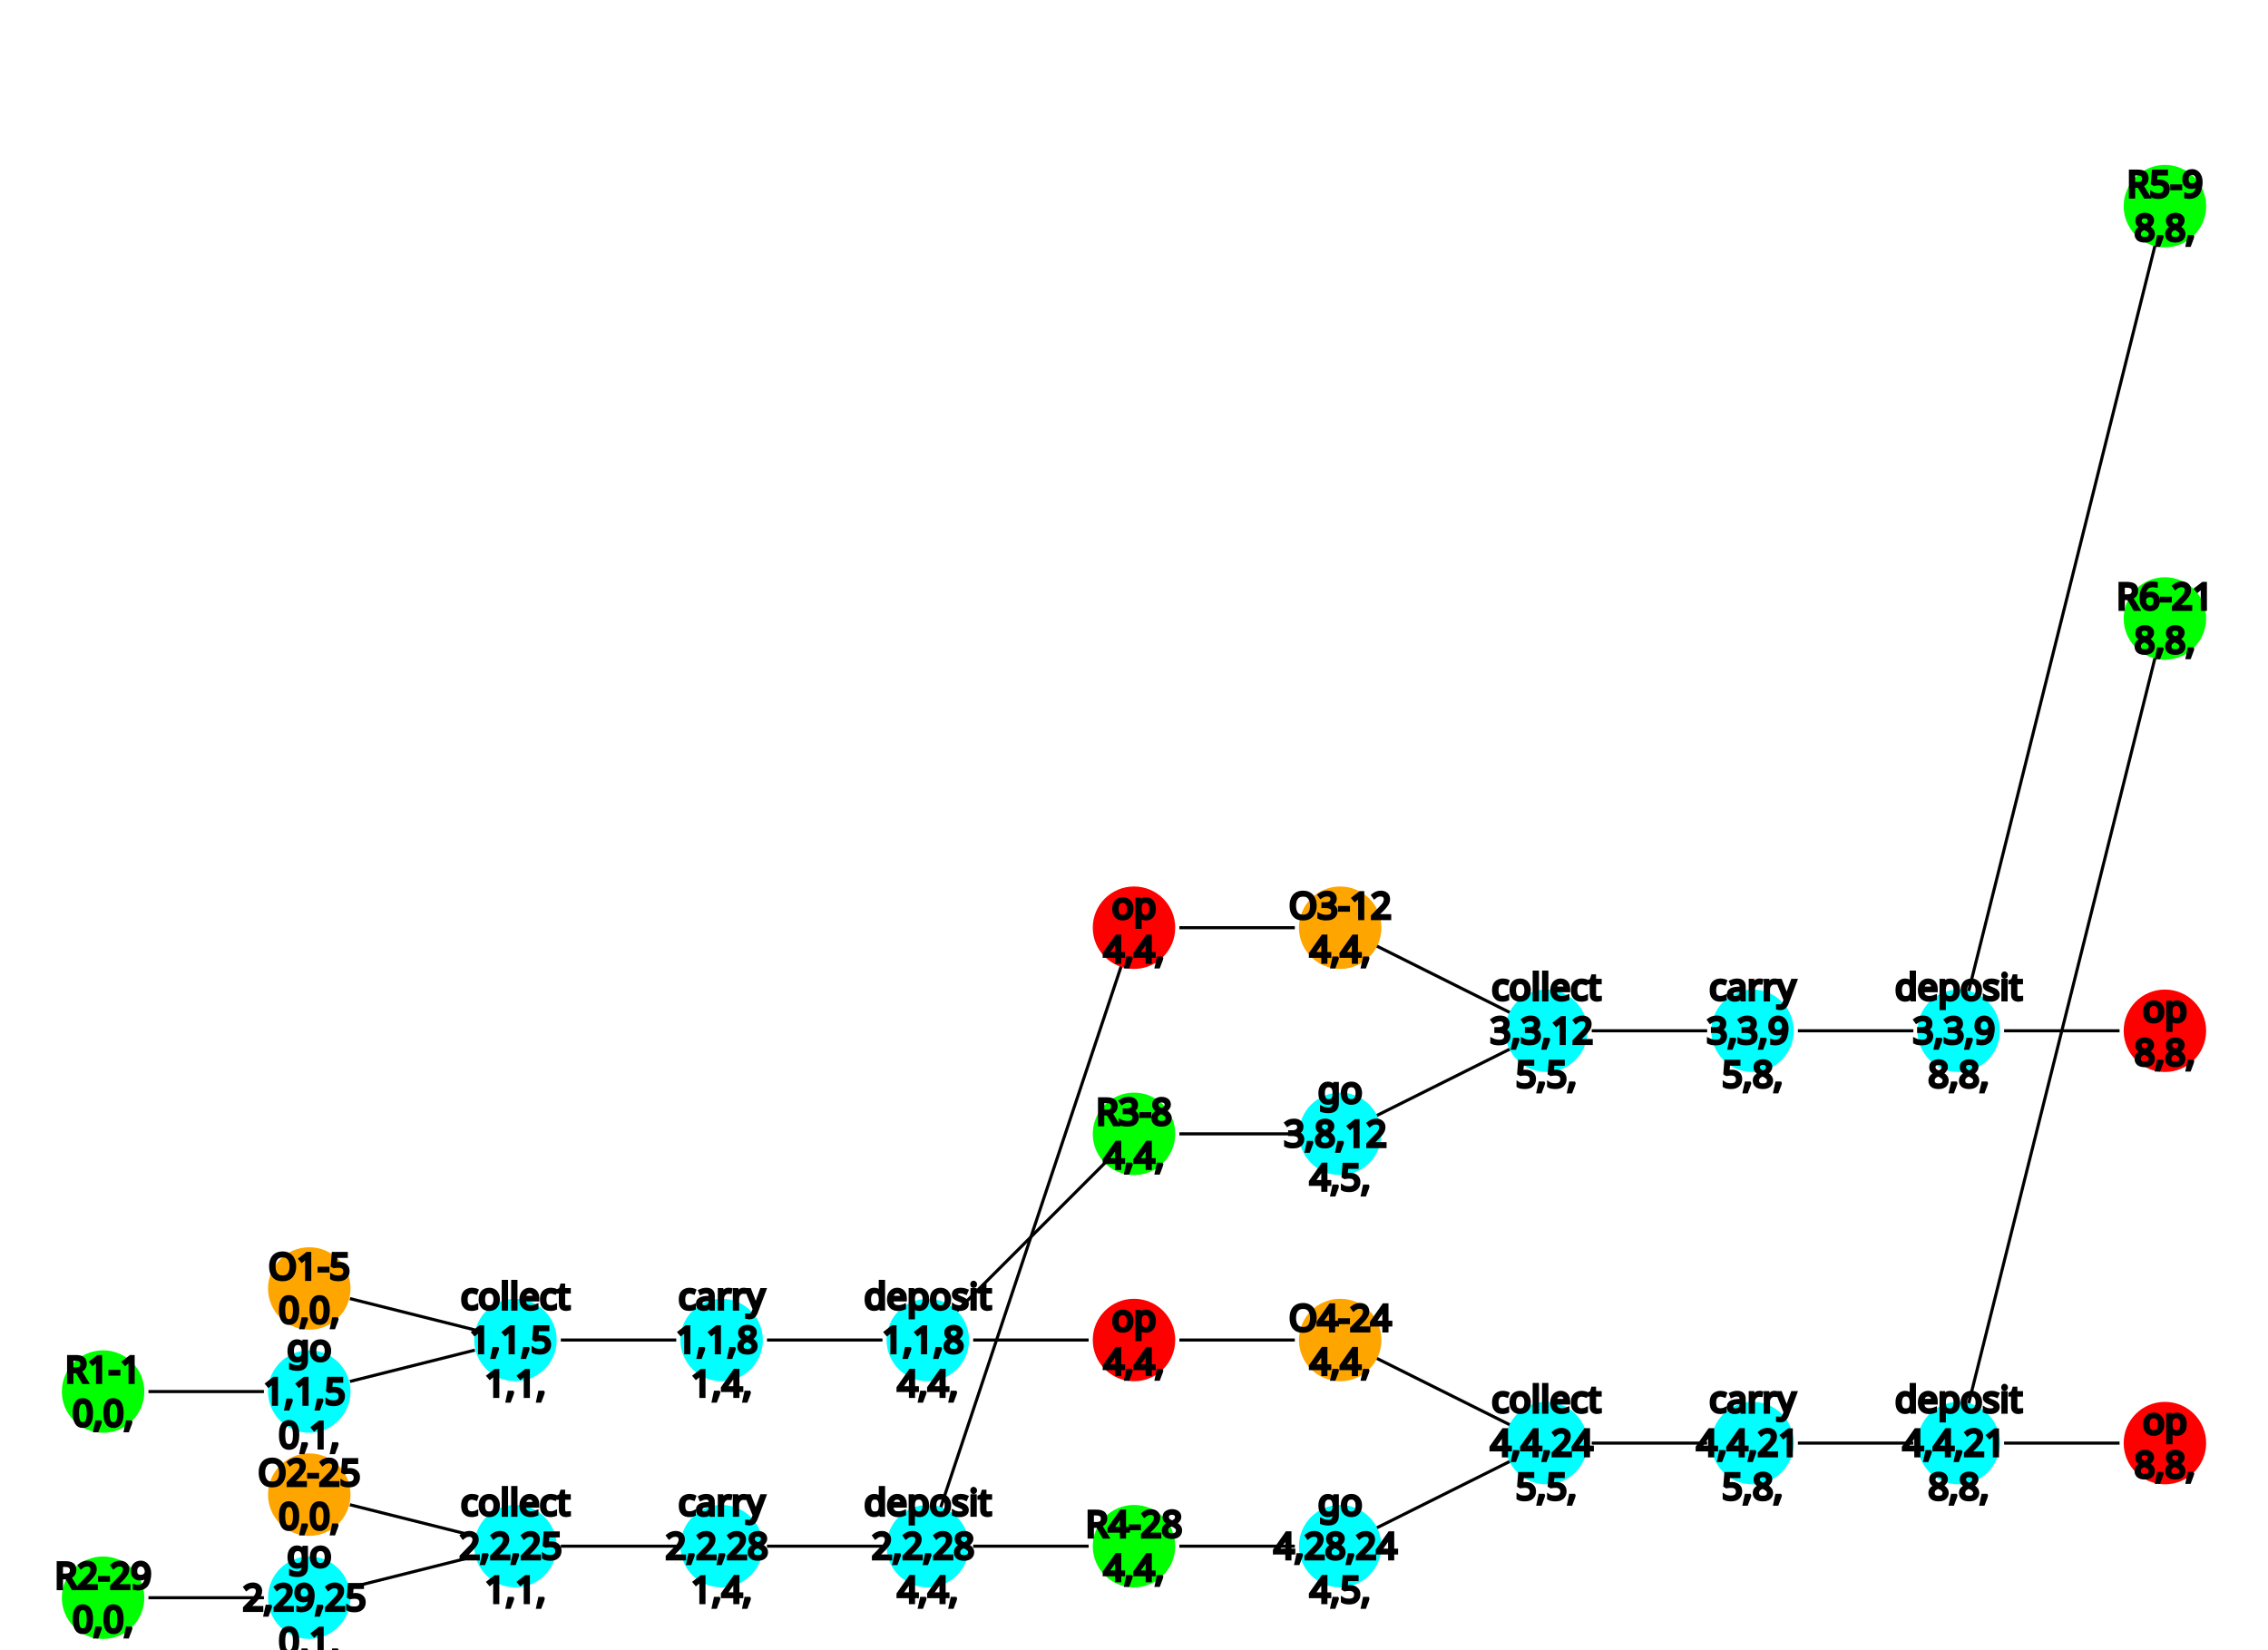
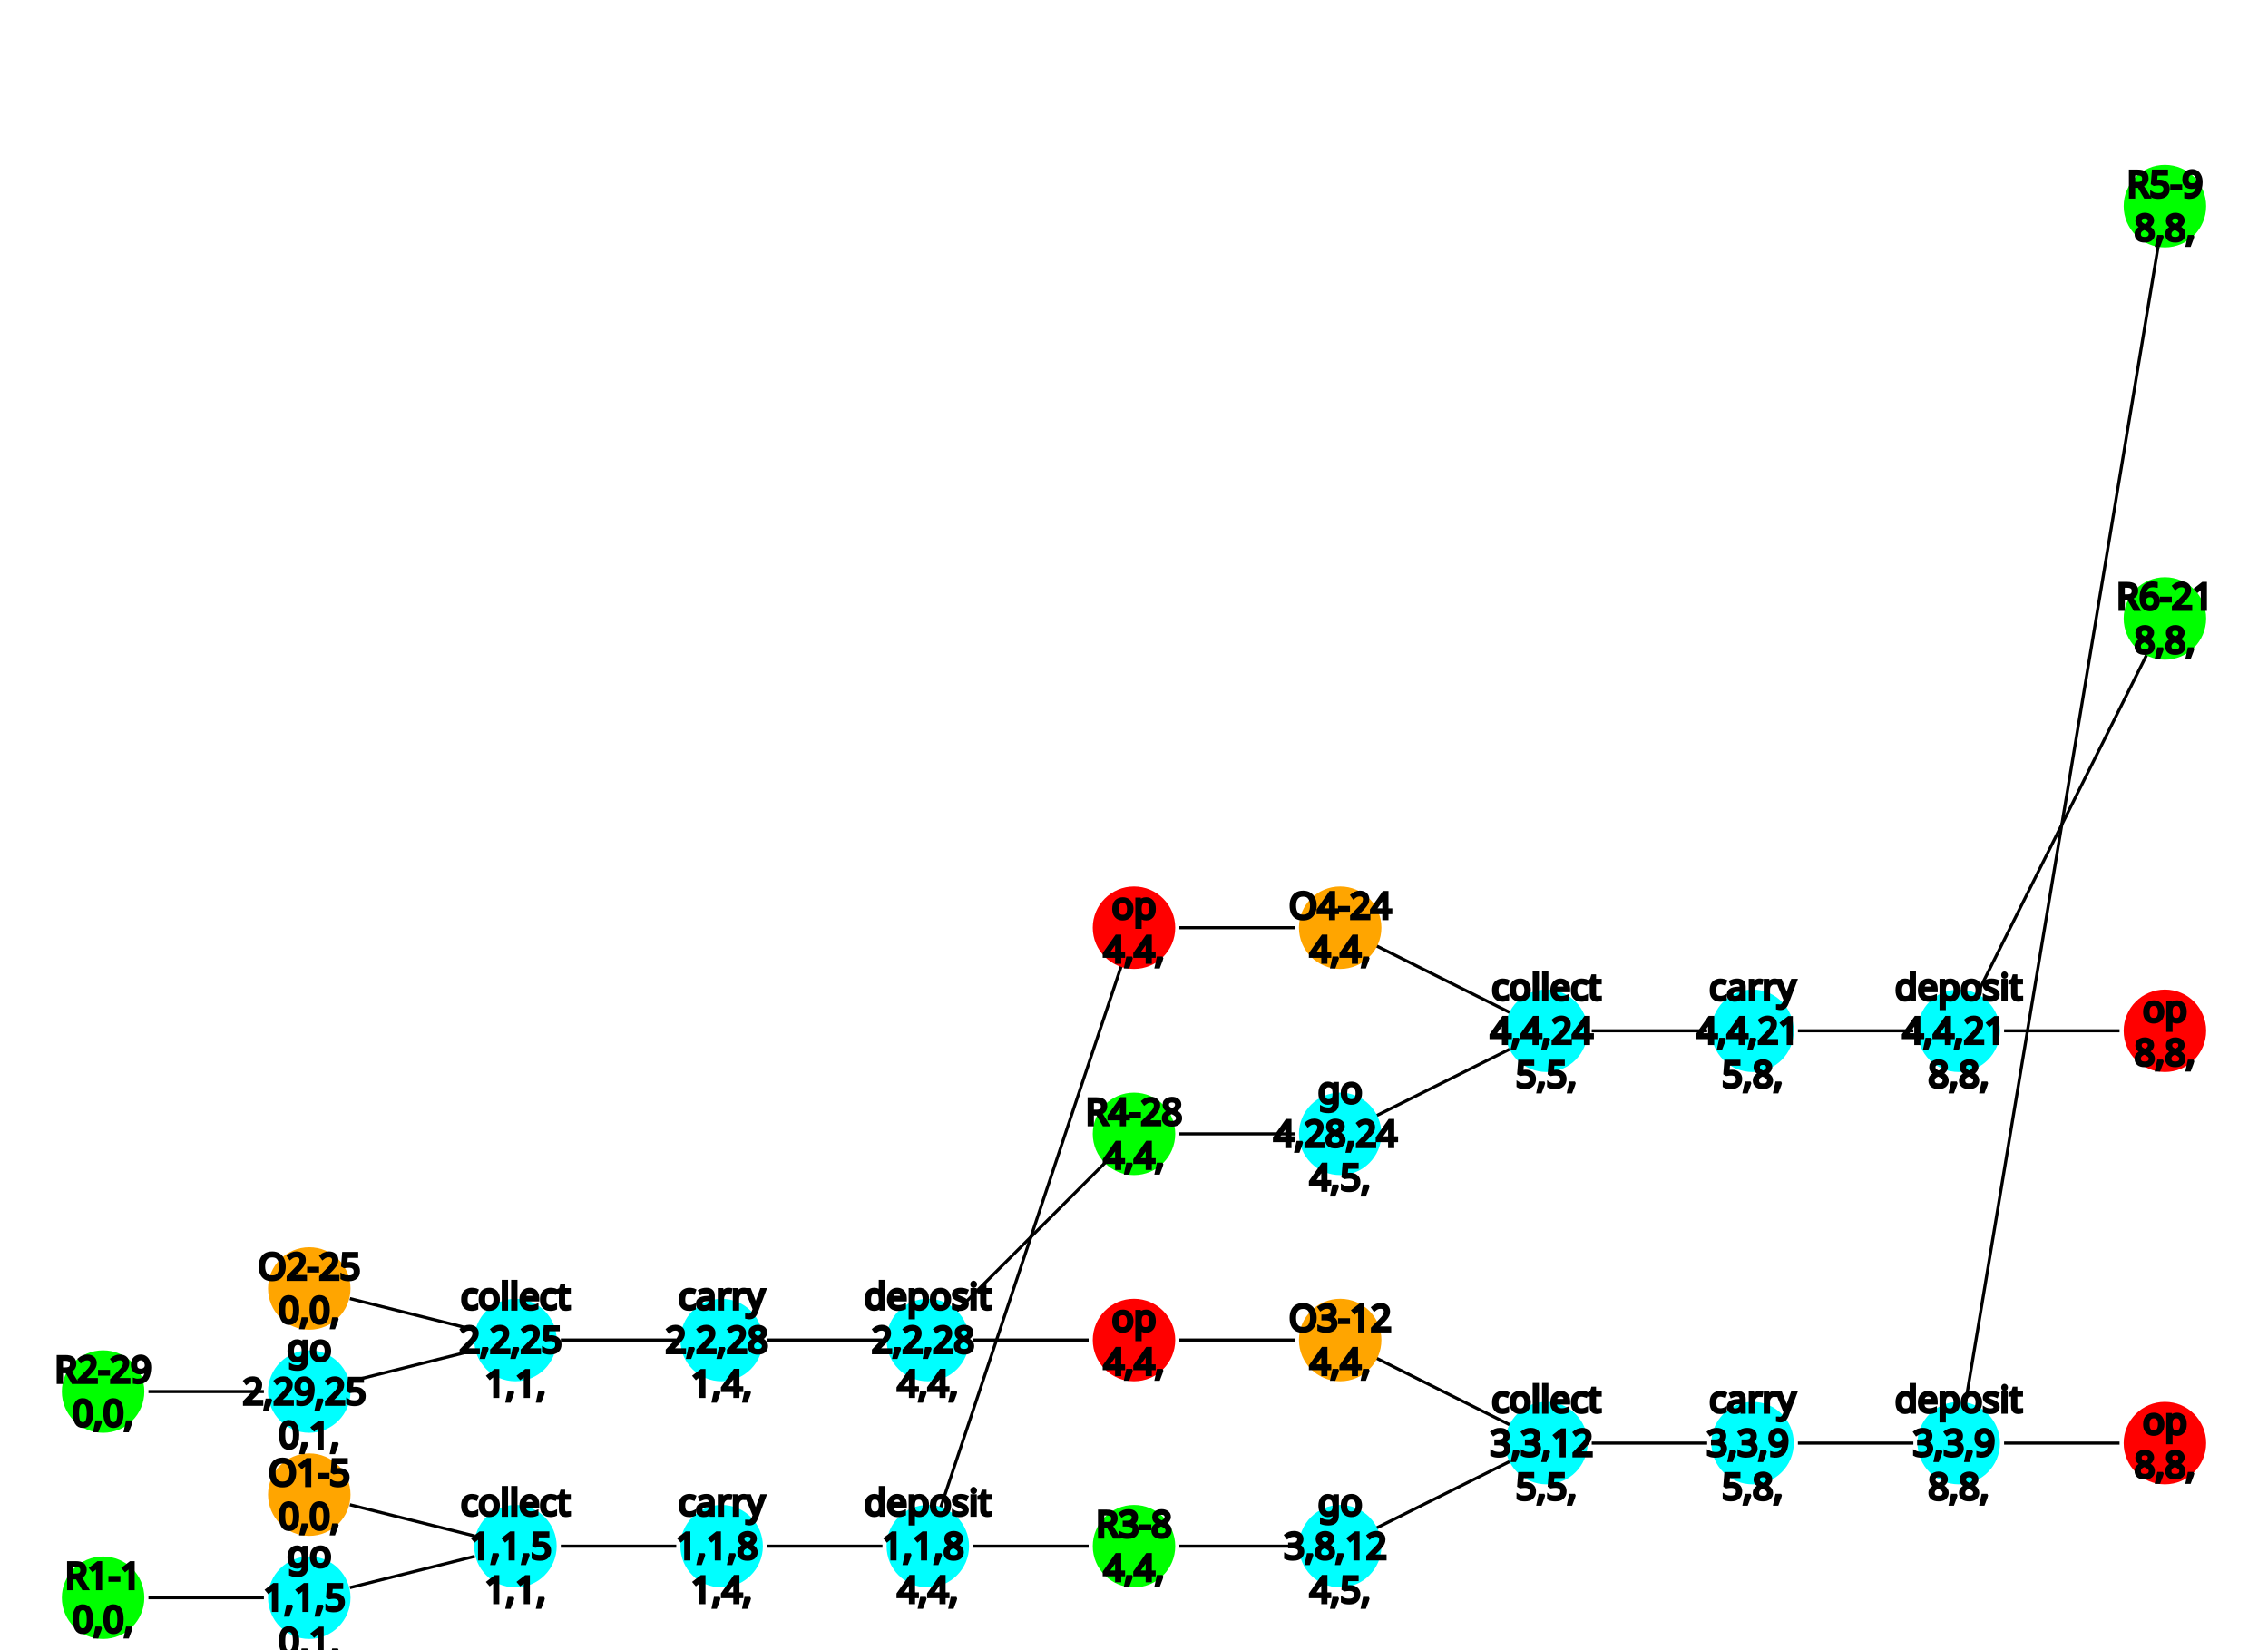
<svg xmlns="http://www.w3.org/2000/svg" version="1.2" width="220mm" height="160mm" viewBox="0 0 220 160" stroke="none" fill="#000000" stroke-width="0.3" font-size="3.88">
  <defs>
    <marker id="arrow" markerWidth="15" markerHeight="7" refX="5" refY="3.5" orient="auto" markerUnits="strokeWidth">
      <path d="M0,0 L15,3.5 L0,7 z" stroke="context-stroke" fill="context-stroke" />
    </marker>
  </defs>
-   <g stroke="#000000" id="img-ed3ec725-1">
+   <g stroke="#000000" id="img-c8d7b49a-1">
    <g transform="translate(200,140)">
      <path fill="none" d="M-5.6,0 L 5.6 0" class="primitive" />
    </g>
-     <g transform="translate(200,100)">
-       <path fill="none" d="M-9.45,37.82 L 9.45 -37.82" class="primitive" />
+     <g transform="translate(200,80)">
+       <path fill="none" d="M-9.63,57.81 L 9.63 -57.81" class="primitive" />
    </g>
    <g transform="translate(180,140)">
      <path fill="none" d="M-5.6,0 L 5.6 0" class="primitive" />
    </g>
    <g transform="translate(160,140)">
      <path fill="none" d="M-5.6,0 L 5.6 0" class="primitive" />
    </g>
    <g transform="translate(140,145)">
      <path fill="none" d="M-6.89,3.44 L 6.89 -3.44" class="primitive" />
    </g>
    <g transform="translate(100,130)">
      <path fill="none" d="M-5.6,0 L 5.6 0" class="primitive" />
    </g>
    <g transform="translate(100,120)">
      <path fill="none" d="M-8.03,8.03 L 8.03 -8.03" class="primitive" />
    </g>
    <g transform="translate(80,130)">
      <path fill="none" d="M-5.6,0 L 5.6 0" class="primitive" />
    </g>
    <g transform="translate(60,130)">
      <path fill="none" d="M-5.6,0 L 5.6 0" class="primitive" />
    </g>
    <g transform="translate(40,132.5)">
      <path fill="none" d="M-6.06,1.52 L 6.06 -1.52" class="primitive" />
    </g>
    <g transform="translate(120,130)">
      <path fill="none" d="M-5.6,0 L 5.6 0" class="primitive" />
    </g>
    <g transform="translate(200,100)">
      <path fill="none" d="M-5.6,0 L 5.6 0" class="primitive" />
    </g>
-     <g transform="translate(200,60)">
-       <path fill="none" d="M-9.45,37.82 L 9.45 -37.82" class="primitive" />
+     <g transform="translate(200,80)">
+       <path fill="none" d="M-8.93,17.87 L 8.93 -17.87" class="primitive" />
    </g>
    <g transform="translate(180,100)">
      <path fill="none" d="M-5.6,0 L 5.6 0" class="primitive" />
    </g>
    <g transform="translate(160,100)">
      <path fill="none" d="M-5.6,0 L 5.6 0" class="primitive" />
    </g>
    <g transform="translate(140,105)">
      <path fill="none" d="M-6.89,3.44 L 6.89 -3.44" class="primitive" />
    </g>
    <g transform="translate(100,120)">
      <path fill="none" d="M-9.28,27.83 L 9.28 -27.83" class="primitive" />
    </g>
    <g transform="translate(100,150)">
      <path fill="none" d="M-5.6,0 L 5.6 0" class="primitive" />
    </g>
    <g transform="translate(80,150)">
      <path fill="none" d="M-5.6,0 L 5.6 0" class="primitive" />
    </g>
    <g transform="translate(60,150)">
      <path fill="none" d="M-5.6,0 L 5.6 0" class="primitive" />
    </g>
    <g transform="translate(40,152.5)">
      <path fill="none" d="M-6.06,1.52 L 6.06 -1.52" class="primitive" />
    </g>
    <g transform="translate(120,90)">
      <path fill="none" d="M-5.6,0 L 5.6 0" class="primitive" />
    </g>
+     <g transform="translate(20,155)">
+       <path fill="none" d="M-5.6,0 L 5.6 0" class="primitive" />
+     </g>
+     <g transform="translate(120,150)">
+       <path fill="none" d="M-5.6,0 L 5.6 0" class="primitive" />
+     </g>
    <g transform="translate(20,135)">
      <path fill="none" d="M-5.6,0 L 5.6 0" class="primitive" />
    </g>
    <g transform="translate(120,110)">
      <path fill="none" d="M-5.6,0 L 5.6 0" class="primitive" />
    </g>
-     <g transform="translate(20,155)">
-       <path fill="none" d="M-5.6,0 L 5.6 0" class="primitive" />
-     </g>
-     <g transform="translate(120,150)">
-       <path fill="none" d="M-5.6,0 L 5.6 0" class="primitive" />
+     <g transform="translate(140,95)">
+       <path fill="none" d="M-6.89,-3.44 L 6.89 3.44" class="primitive" />
    </g>
    <g transform="translate(140,135)">
      <path fill="none" d="M-6.89,-3.44 L 6.89 3.44" class="primitive" />
    </g>
-     <g transform="translate(140,95)">
-       <path fill="none" d="M-6.89,-3.44 L 6.89 3.44" class="primitive" />
+     <g transform="translate(40,127.5)">
+       <path fill="none" d="M-6.06,-1.52 L 6.06 1.52" class="primitive" />
    </g>
    <g transform="translate(40,147.5)">
      <path fill="none" d="M-6.06,-1.52 L 6.06 1.52" class="primitive" />
    </g>
-     <g transform="translate(40,127.5)">
-       <path fill="none" d="M-6.06,-1.52 L 6.06 1.52" class="primitive" />
-     </g>
-   </g>
-   <g fill="#00FFFF" id="img-ed3ec725-2">
+   </g>
+   <g fill="#00FFFF" id="img-c8d7b49a-2">
    <g transform="translate(190,140)">
      <circle cx="0" cy="0" r="4" class="primitive" />
    </g>
  </g>
-   <g fill="#00FFFF" id="img-ed3ec725-3">
+   <g fill="#00FFFF" id="img-c8d7b49a-3">
    <g transform="translate(170,140)">
      <circle cx="0" cy="0" r="4" class="primitive" />
    </g>
  </g>
-   <g fill="#00FFFF" id="img-ed3ec725-4">
+   <g fill="#00FFFF" id="img-c8d7b49a-4">
    <g transform="translate(150,140)">
      <circle cx="0" cy="0" r="4" class="primitive" />
    </g>
  </g>
-   <g fill="#00FFFF" id="img-ed3ec725-5">
+   <g fill="#00FFFF" id="img-c8d7b49a-5">
    <g transform="translate(130,150)">
      <circle cx="0" cy="0" r="4" class="primitive" />
    </g>
  </g>
-   <g fill="#FF0000" id="img-ed3ec725-6">
+   <g fill="#FF0000" id="img-c8d7b49a-6">
    <g transform="translate(210,140)">
      <circle cx="0" cy="0" r="4" class="primitive" />
    </g>
  </g>
-   <g fill="#00FFFF" id="img-ed3ec725-7">
+   <g fill="#00FFFF" id="img-c8d7b49a-7">
    <g transform="translate(90,130)">
      <circle cx="0" cy="0" r="4" class="primitive" />
    </g>
  </g>
-   <g fill="#00FFFF" id="img-ed3ec725-8">
+   <g fill="#00FFFF" id="img-c8d7b49a-8">
    <g transform="translate(70,130)">
      <circle cx="0" cy="0" r="4" class="primitive" />
    </g>
  </g>
-   <g fill="#00FFFF" id="img-ed3ec725-9">
+   <g fill="#00FFFF" id="img-c8d7b49a-9">
    <g transform="translate(50,130)">
      <circle cx="0" cy="0" r="4" class="primitive" />
    </g>
  </g>
-   <g fill="#00FFFF" id="img-ed3ec725-10">
+   <g fill="#00FFFF" id="img-c8d7b49a-10">
    <g transform="translate(30,135)">
      <circle cx="0" cy="0" r="4" class="primitive" />
    </g>
  </g>
-   <g fill="#FF0000" id="img-ed3ec725-11">
+   <g fill="#FF0000" id="img-c8d7b49a-11">
    <g transform="translate(110,130)">
      <circle cx="0" cy="0" r="4" class="primitive" />
    </g>
  </g>
-   <g fill="#00FFFF" id="img-ed3ec725-12">
+   <g fill="#00FFFF" id="img-c8d7b49a-12">
    <g transform="translate(190,100)">
      <circle cx="0" cy="0" r="4" class="primitive" />
    </g>
  </g>
-   <g fill="#00FFFF" id="img-ed3ec725-13">
+   <g fill="#00FFFF" id="img-c8d7b49a-13">
    <g transform="translate(170,100)">
      <circle cx="0" cy="0" r="4" class="primitive" />
    </g>
  </g>
-   <g fill="#00FFFF" id="img-ed3ec725-14">
+   <g fill="#00FFFF" id="img-c8d7b49a-14">
    <g transform="translate(150,100)">
      <circle cx="0" cy="0" r="4" class="primitive" />
    </g>
  </g>
-   <g fill="#00FFFF" id="img-ed3ec725-15">
+   <g fill="#00FFFF" id="img-c8d7b49a-15">
    <g transform="translate(130,110)">
      <circle cx="0" cy="0" r="4" class="primitive" />
    </g>
  </g>
-   <g fill="#FF0000" id="img-ed3ec725-16">
+   <g fill="#FF0000" id="img-c8d7b49a-16">
    <g transform="translate(210,100)">
      <circle cx="0" cy="0" r="4" class="primitive" />
    </g>
  </g>
-   <g fill="#00FFFF" id="img-ed3ec725-17">
+   <g fill="#00FFFF" id="img-c8d7b49a-17">
    <g transform="translate(90,150)">
      <circle cx="0" cy="0" r="4" class="primitive" />
    </g>
  </g>
-   <g fill="#00FFFF" id="img-ed3ec725-18">
+   <g fill="#00FFFF" id="img-c8d7b49a-18">
    <g transform="translate(70,150)">
      <circle cx="0" cy="0" r="4" class="primitive" />
    </g>
  </g>
-   <g fill="#00FFFF" id="img-ed3ec725-19">
+   <g fill="#00FFFF" id="img-c8d7b49a-19">
    <g transform="translate(50,150)">
      <circle cx="0" cy="0" r="4" class="primitive" />
    </g>
  </g>
-   <g fill="#00FFFF" id="img-ed3ec725-20">
+   <g fill="#00FFFF" id="img-c8d7b49a-20">
    <g transform="translate(30,155)">
      <circle cx="0" cy="0" r="4" class="primitive" />
    </g>
  </g>
-   <g fill="#FF0000" id="img-ed3ec725-21">
+   <g fill="#FF0000" id="img-c8d7b49a-21">
    <g transform="translate(110,90)">
      <circle cx="0" cy="0" r="4" class="primitive" />
    </g>
  </g>
-   <g fill="#00FF00" id="img-ed3ec725-22">
+   <g fill="#00FF00" id="img-c8d7b49a-22">
+     <g transform="translate(10,155)">
+       <circle cx="0" cy="0" r="4" class="primitive" />
+     </g>
+   </g>
+   <g fill="#00FF00" id="img-c8d7b49a-23">
+     <g transform="translate(210,60)">
+       <circle cx="0" cy="0" r="4" class="primitive" />
+     </g>
+   </g>
+   <g fill="#00FF00" id="img-c8d7b49a-24">
+     <g transform="translate(210,20)">
+       <circle cx="0" cy="0" r="4" class="primitive" />
+     </g>
+   </g>
+   <g fill="#00FF00" id="img-c8d7b49a-25">
+     <g transform="translate(110,150)">
+       <circle cx="0" cy="0" r="4" class="primitive" />
+     </g>
+   </g>
+   <g fill="#00FF00" id="img-c8d7b49a-26">
    <g transform="translate(10,135)">
      <circle cx="0" cy="0" r="4" class="primitive" />
    </g>
  </g>
-   <g fill="#00FF00" id="img-ed3ec725-23">
-     <g transform="translate(210,60)">
-       <circle cx="0" cy="0" r="4" class="primitive" />
-     </g>
-   </g>
-   <g fill="#00FF00" id="img-ed3ec725-24">
-     <g transform="translate(210,20)">
-       <circle cx="0" cy="0" r="4" class="primitive" />
-     </g>
-   </g>
-   <g fill="#00FF00" id="img-ed3ec725-25">
+   <g fill="#00FF00" id="img-c8d7b49a-27">
    <g transform="translate(110,110)">
      <circle cx="0" cy="0" r="4" class="primitive" />
    </g>
  </g>
-   <g fill="#00FF00" id="img-ed3ec725-26">
-     <g transform="translate(10,155)">
-       <circle cx="0" cy="0" r="4" class="primitive" />
-     </g>
-   </g>
-   <g fill="#00FF00" id="img-ed3ec725-27">
-     <g transform="translate(110,150)">
-       <circle cx="0" cy="0" r="4" class="primitive" />
-     </g>
-   </g>
-   <g fill="#FFA500" id="img-ed3ec725-28">
+   <g fill="#FFA500" id="img-c8d7b49a-28">
+     <g transform="translate(130,90)">
+       <circle cx="0" cy="0" r="4" class="primitive" />
+     </g>
+   </g>
+   <g fill="#FFA500" id="img-c8d7b49a-29">
    <g transform="translate(130,130)">
      <circle cx="0" cy="0" r="4" class="primitive" />
    </g>
  </g>
-   <g fill="#FFA500" id="img-ed3ec725-29">
-     <g transform="translate(130,90)">
-       <circle cx="0" cy="0" r="4" class="primitive" />
-     </g>
-   </g>
-   <g fill="#FFA500" id="img-ed3ec725-30">
+   <g fill="#FFA500" id="img-c8d7b49a-30">
+     <g transform="translate(30,125)">
+       <circle cx="0" cy="0" r="4" class="primitive" />
+     </g>
+   </g>
+   <g fill="#FFA500" id="img-c8d7b49a-31">
    <g transform="translate(30,145)">
      <circle cx="0" cy="0" r="4" class="primitive" />
    </g>
  </g>
-   <g fill="#FFA500" id="img-ed3ec725-31">
-     <g transform="translate(30,125)">
-       <circle cx="0" cy="0" r="4" class="primitive" />
-     </g>
-   </g>
-   <g font-family="futura" font-size="3.53" stroke="#000000" id="img-ed3ec725-32">
+   <g font-family="futura" font-size="3.53" stroke="#000000" id="img-c8d7b49a-32">
    <g transform="translate(190,140)">
+       <g class="primitive">
+         <text text-anchor="middle" dy="-0.85em">deposit<tspan x="0" dy="1.2em">3,3,9</tspan>
+           <tspan x="0" dy="1.2em">8,8,</tspan>
+         </text>
+       </g>
+     </g>
+     <g transform="translate(170,140)">
+       <g class="primitive">
+         <text text-anchor="middle" dy="-0.85em">carry<tspan x="0" dy="1.2em">3,3,9</tspan>
+           <tspan x="0" dy="1.2em">5,8,</tspan>
+         </text>
+       </g>
+     </g>
+     <g transform="translate(150,140)">
+       <g class="primitive">
+         <text text-anchor="middle" dy="-0.85em">collect<tspan x="0" dy="1.2em">3,3,12</tspan>
+           <tspan x="0" dy="1.2em">5,5,</tspan>
+         </text>
+       </g>
+     </g>
+     <g transform="translate(130,150)">
+       <g class="primitive">
+         <text text-anchor="middle" dy="-0.85em">go<tspan x="0" dy="1.2em">3,8,12</tspan>
+           <tspan x="0" dy="1.2em">4,5,</tspan>
+         </text>
+       </g>
+     </g>
+     <g transform="translate(210,140)">
+       <g class="primitive">
+         <text text-anchor="middle" dy="-0.25em">op<tspan x="0" dy="1.2em">8,8,</tspan>
+         </text>
+       </g>
+     </g>
+     <g transform="translate(90,130)">
+       <g class="primitive">
+         <text text-anchor="middle" dy="-0.85em">deposit<tspan x="0" dy="1.2em">2,2,28</tspan>
+           <tspan x="0" dy="1.2em">4,4,</tspan>
+         </text>
+       </g>
+     </g>
+     <g transform="translate(70,130)">
+       <g class="primitive">
+         <text text-anchor="middle" dy="-0.85em">carry<tspan x="0" dy="1.2em">2,2,28</tspan>
+           <tspan x="0" dy="1.2em">1,4,</tspan>
+         </text>
+       </g>
+     </g>
+     <g transform="translate(50,130)">
+       <g class="primitive">
+         <text text-anchor="middle" dy="-0.85em">collect<tspan x="0" dy="1.2em">2,2,25</tspan>
+           <tspan x="0" dy="1.2em">1,1,</tspan>
+         </text>
+       </g>
+     </g>
+     <g transform="translate(30,135)">
+       <g class="primitive">
+         <text text-anchor="middle" dy="-0.85em">go<tspan x="0" dy="1.2em">2,29,25</tspan>
+           <tspan x="0" dy="1.2em">0,1,</tspan>
+         </text>
+       </g>
+     </g>
+     <g transform="translate(110,130)">
+       <g class="primitive">
+         <text text-anchor="middle" dy="-0.25em">op<tspan x="0" dy="1.2em">4,4,</tspan>
+         </text>
+       </g>
+     </g>
+     <g transform="translate(190,100)">
      <g class="primitive">
        <text text-anchor="middle" dy="-0.85em">deposit<tspan x="0" dy="1.2em">4,4,21</tspan>
          <tspan x="0" dy="1.2em">8,8,</tspan>
        </text>
      </g>
    </g>
-     <g transform="translate(170,140)">
+     <g transform="translate(170,100)">
      <g class="primitive">
        <text text-anchor="middle" dy="-0.85em">carry<tspan x="0" dy="1.2em">4,4,21</tspan>
          <tspan x="0" dy="1.2em">5,8,</tspan>
        </text>
      </g>
    </g>
-     <g transform="translate(150,140)">
+     <g transform="translate(150,100)">
      <g class="primitive">
        <text text-anchor="middle" dy="-0.85em">collect<tspan x="0" dy="1.2em">4,4,24</tspan>
          <tspan x="0" dy="1.2em">5,5,</tspan>
        </text>
      </g>
    </g>
-     <g transform="translate(130,150)">
+     <g transform="translate(130,110)">
      <g class="primitive">
        <text text-anchor="middle" dy="-0.85em">go<tspan x="0" dy="1.2em">4,28,24</tspan>
          <tspan x="0" dy="1.2em">4,5,</tspan>
        </text>
      </g>
    </g>
-     <g transform="translate(210,140)">
+     <g transform="translate(210,100)">
      <g class="primitive">
        <text text-anchor="middle" dy="-0.25em">op<tspan x="0" dy="1.2em">8,8,</tspan>
        </text>
      </g>
    </g>
-     <g transform="translate(90,130)">
+     <g transform="translate(90,150)">
      <g class="primitive">
        <text text-anchor="middle" dy="-0.85em">deposit<tspan x="0" dy="1.2em">1,1,8</tspan>
          <tspan x="0" dy="1.2em">4,4,</tspan>
        </text>
      </g>
    </g>
-     <g transform="translate(70,130)">
+     <g transform="translate(70,150)">
      <g class="primitive">
        <text text-anchor="middle" dy="-0.85em">carry<tspan x="0" dy="1.2em">1,1,8</tspan>
          <tspan x="0" dy="1.2em">1,4,</tspan>
        </text>
      </g>
    </g>
-     <g transform="translate(50,130)">
+     <g transform="translate(50,150)">
      <g class="primitive">
        <text text-anchor="middle" dy="-0.85em">collect<tspan x="0" dy="1.2em">1,1,5</tspan>
          <tspan x="0" dy="1.2em">1,1,</tspan>
        </text>
      </g>
    </g>
-     <g transform="translate(30,135)">
+     <g transform="translate(30,155)">
      <g class="primitive">
        <text text-anchor="middle" dy="-0.85em">go<tspan x="0" dy="1.2em">1,1,5</tspan>
          <tspan x="0" dy="1.2em">0,1,</tspan>
        </text>
      </g>
    </g>
-     <g transform="translate(110,130)">
+     <g transform="translate(110,90)">
      <g class="primitive">
        <text text-anchor="middle" dy="-0.25em">op<tspan x="0" dy="1.2em">4,4,</tspan>
        </text>
      </g>
    </g>
-     <g transform="translate(190,100)">
-       <g class="primitive">
-         <text text-anchor="middle" dy="-0.85em">deposit<tspan x="0" dy="1.2em">3,3,9</tspan>
-           <tspan x="0" dy="1.2em">8,8,</tspan>
-         </text>
-       </g>
-     </g>
-     <g transform="translate(170,100)">
-       <g class="primitive">
-         <text text-anchor="middle" dy="-0.85em">carry<tspan x="0" dy="1.2em">3,3,9</tspan>
-           <tspan x="0" dy="1.2em">5,8,</tspan>
-         </text>
-       </g>
-     </g>
-     <g transform="translate(150,100)">
-       <g class="primitive">
-         <text text-anchor="middle" dy="-0.85em">collect<tspan x="0" dy="1.2em">3,3,12</tspan>
-           <tspan x="0" dy="1.2em">5,5,</tspan>
-         </text>
-       </g>
-     </g>
-     <g transform="translate(130,110)">
-       <g class="primitive">
-         <text text-anchor="middle" dy="-0.85em">go<tspan x="0" dy="1.2em">3,8,12</tspan>
-           <tspan x="0" dy="1.2em">4,5,</tspan>
-         </text>
-       </g>
-     </g>
-     <g transform="translate(210,100)">
-       <g class="primitive">
-         <text text-anchor="middle" dy="-0.25em">op<tspan x="0" dy="1.2em">8,8,</tspan>
-         </text>
-       </g>
-     </g>
-     <g transform="translate(90,150)">
-       <g class="primitive">
-         <text text-anchor="middle" dy="-0.85em">deposit<tspan x="0" dy="1.2em">2,2,28</tspan>
-           <tspan x="0" dy="1.2em">4,4,</tspan>
-         </text>
-       </g>
-     </g>
-     <g transform="translate(70,150)">
-       <g class="primitive">
-         <text text-anchor="middle" dy="-0.85em">carry<tspan x="0" dy="1.2em">2,2,28</tspan>
-           <tspan x="0" dy="1.2em">1,4,</tspan>
-         </text>
-       </g>
-     </g>
-     <g transform="translate(50,150)">
-       <g class="primitive">
-         <text text-anchor="middle" dy="-0.85em">collect<tspan x="0" dy="1.2em">2,2,25</tspan>
-           <tspan x="0" dy="1.2em">1,1,</tspan>
-         </text>
-       </g>
-     </g>
-     <g transform="translate(30,155)">
-       <g class="primitive">
-         <text text-anchor="middle" dy="-0.85em">go<tspan x="0" dy="1.2em">2,29,25</tspan>
-           <tspan x="0" dy="1.2em">0,1,</tspan>
-         </text>
-       </g>
-     </g>
-     <g transform="translate(110,90)">
-       <g class="primitive">
-         <text text-anchor="middle" dy="-0.25em">op<tspan x="0" dy="1.2em">4,4,</tspan>
+     <g transform="translate(10,155)">
+       <g class="primitive">
+         <text text-anchor="middle" dy="-0.25em">R1-1<tspan x="0" dy="1.2em">0,0,</tspan>
+         </text>
+       </g>
+     </g>
+     <g transform="translate(210,60)">
+       <g class="primitive">
+         <text text-anchor="middle" dy="-0.25em">R6-21<tspan x="0" dy="1.2em">8,8,</tspan>
+         </text>
+       </g>
+     </g>
+     <g transform="translate(210,20)">
+       <g class="primitive">
+         <text text-anchor="middle" dy="-0.25em">R5-9<tspan x="0" dy="1.2em">8,8,</tspan>
+         </text>
+       </g>
+     </g>
+     <g transform="translate(110,150)">
+       <g class="primitive">
+         <text text-anchor="middle" dy="-0.25em">R3-8<tspan x="0" dy="1.2em">4,4,</tspan>
        </text>
      </g>
    </g>
    <g transform="translate(10,135)">
      <g class="primitive">
-         <text text-anchor="middle" dy="-0.25em">R1-1<tspan x="0" dy="1.2em">0,0,</tspan>
-         </text>
-       </g>
-     </g>
-     <g transform="translate(210,60)">
-       <g class="primitive">
-         <text text-anchor="middle" dy="-0.25em">R6-21<tspan x="0" dy="1.2em">8,8,</tspan>
-         </text>
-       </g>
-     </g>
-     <g transform="translate(210,20)">
-       <g class="primitive">
-         <text text-anchor="middle" dy="-0.25em">R5-9<tspan x="0" dy="1.2em">8,8,</tspan>
+         <text text-anchor="middle" dy="-0.25em">R2-29<tspan x="0" dy="1.2em">0,0,</tspan>
        </text>
      </g>
    </g>
    <g transform="translate(110,110)">
      <g class="primitive">
-         <text text-anchor="middle" dy="-0.25em">R3-8<tspan x="0" dy="1.2em">4,4,</tspan>
-         </text>
-       </g>
-     </g>
-     <g transform="translate(10,155)">
-       <g class="primitive">
-         <text text-anchor="middle" dy="-0.25em">R2-29<tspan x="0" dy="1.2em">0,0,</tspan>
-         </text>
-       </g>
-     </g>
-     <g transform="translate(110,150)">
-       <g class="primitive">
        <text text-anchor="middle" dy="-0.25em">R4-28<tspan x="0" dy="1.2em">4,4,</tspan>
        </text>
      </g>
    </g>
+     <g transform="translate(130,90)">
+       <g class="primitive">
+         <text text-anchor="middle" dy="-0.25em">O4-24<tspan x="0" dy="1.2em">4,4,</tspan>
+         </text>
+       </g>
+     </g>
    <g transform="translate(130,130)">
      <g class="primitive">
-         <text text-anchor="middle" dy="-0.25em">O4-24<tspan x="0" dy="1.2em">4,4,</tspan>
-         </text>
-       </g>
-     </g>
-     <g transform="translate(130,90)">
-       <g class="primitive">
        <text text-anchor="middle" dy="-0.25em">O3-12<tspan x="0" dy="1.2em">4,4,</tspan>
        </text>
      </g>
    </g>
+     <g transform="translate(30,125)">
+       <g class="primitive">
+         <text text-anchor="middle" dy="-0.25em">O2-25<tspan x="0" dy="1.2em">0,0,</tspan>
+         </text>
+       </g>
+     </g>
    <g transform="translate(30,145)">
      <g class="primitive">
-         <text text-anchor="middle" dy="-0.25em">O2-25<tspan x="0" dy="1.2em">0,0,</tspan>
-         </text>
-       </g>
-     </g>
-     <g transform="translate(30,125)">
-       <g class="primitive">
        <text text-anchor="middle" dy="-0.25em">O1-5<tspan x="0" dy="1.2em">0,0,</tspan>
        </text>
      </g>
    </g>
  </g>
</svg>
